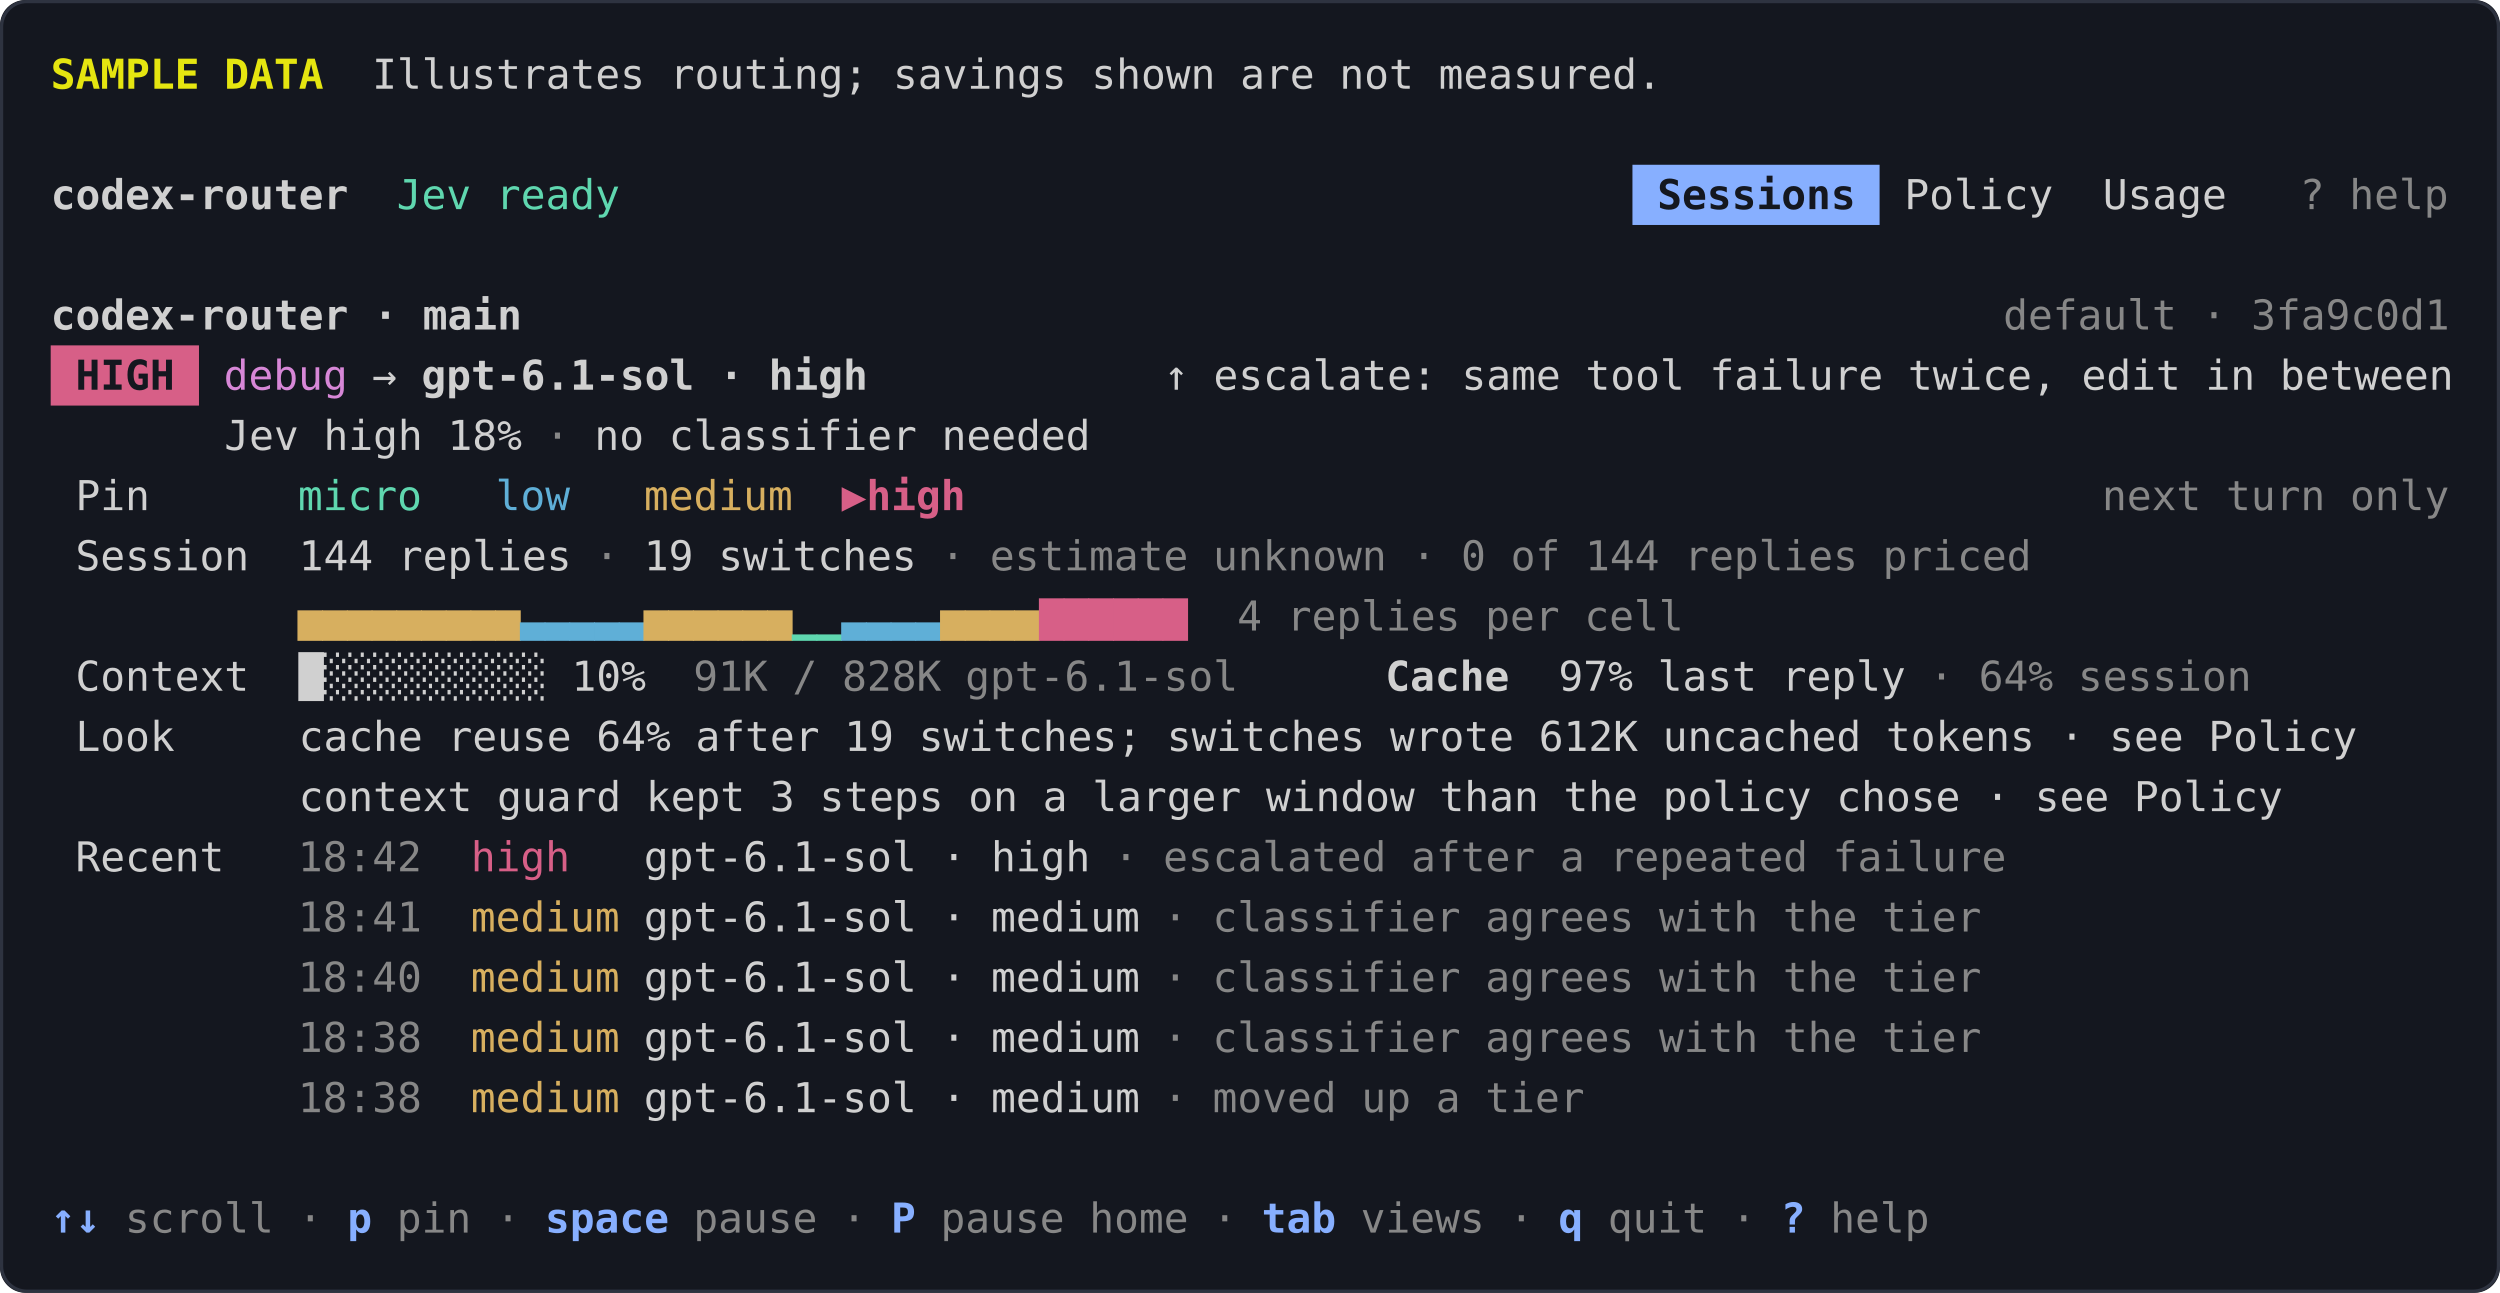
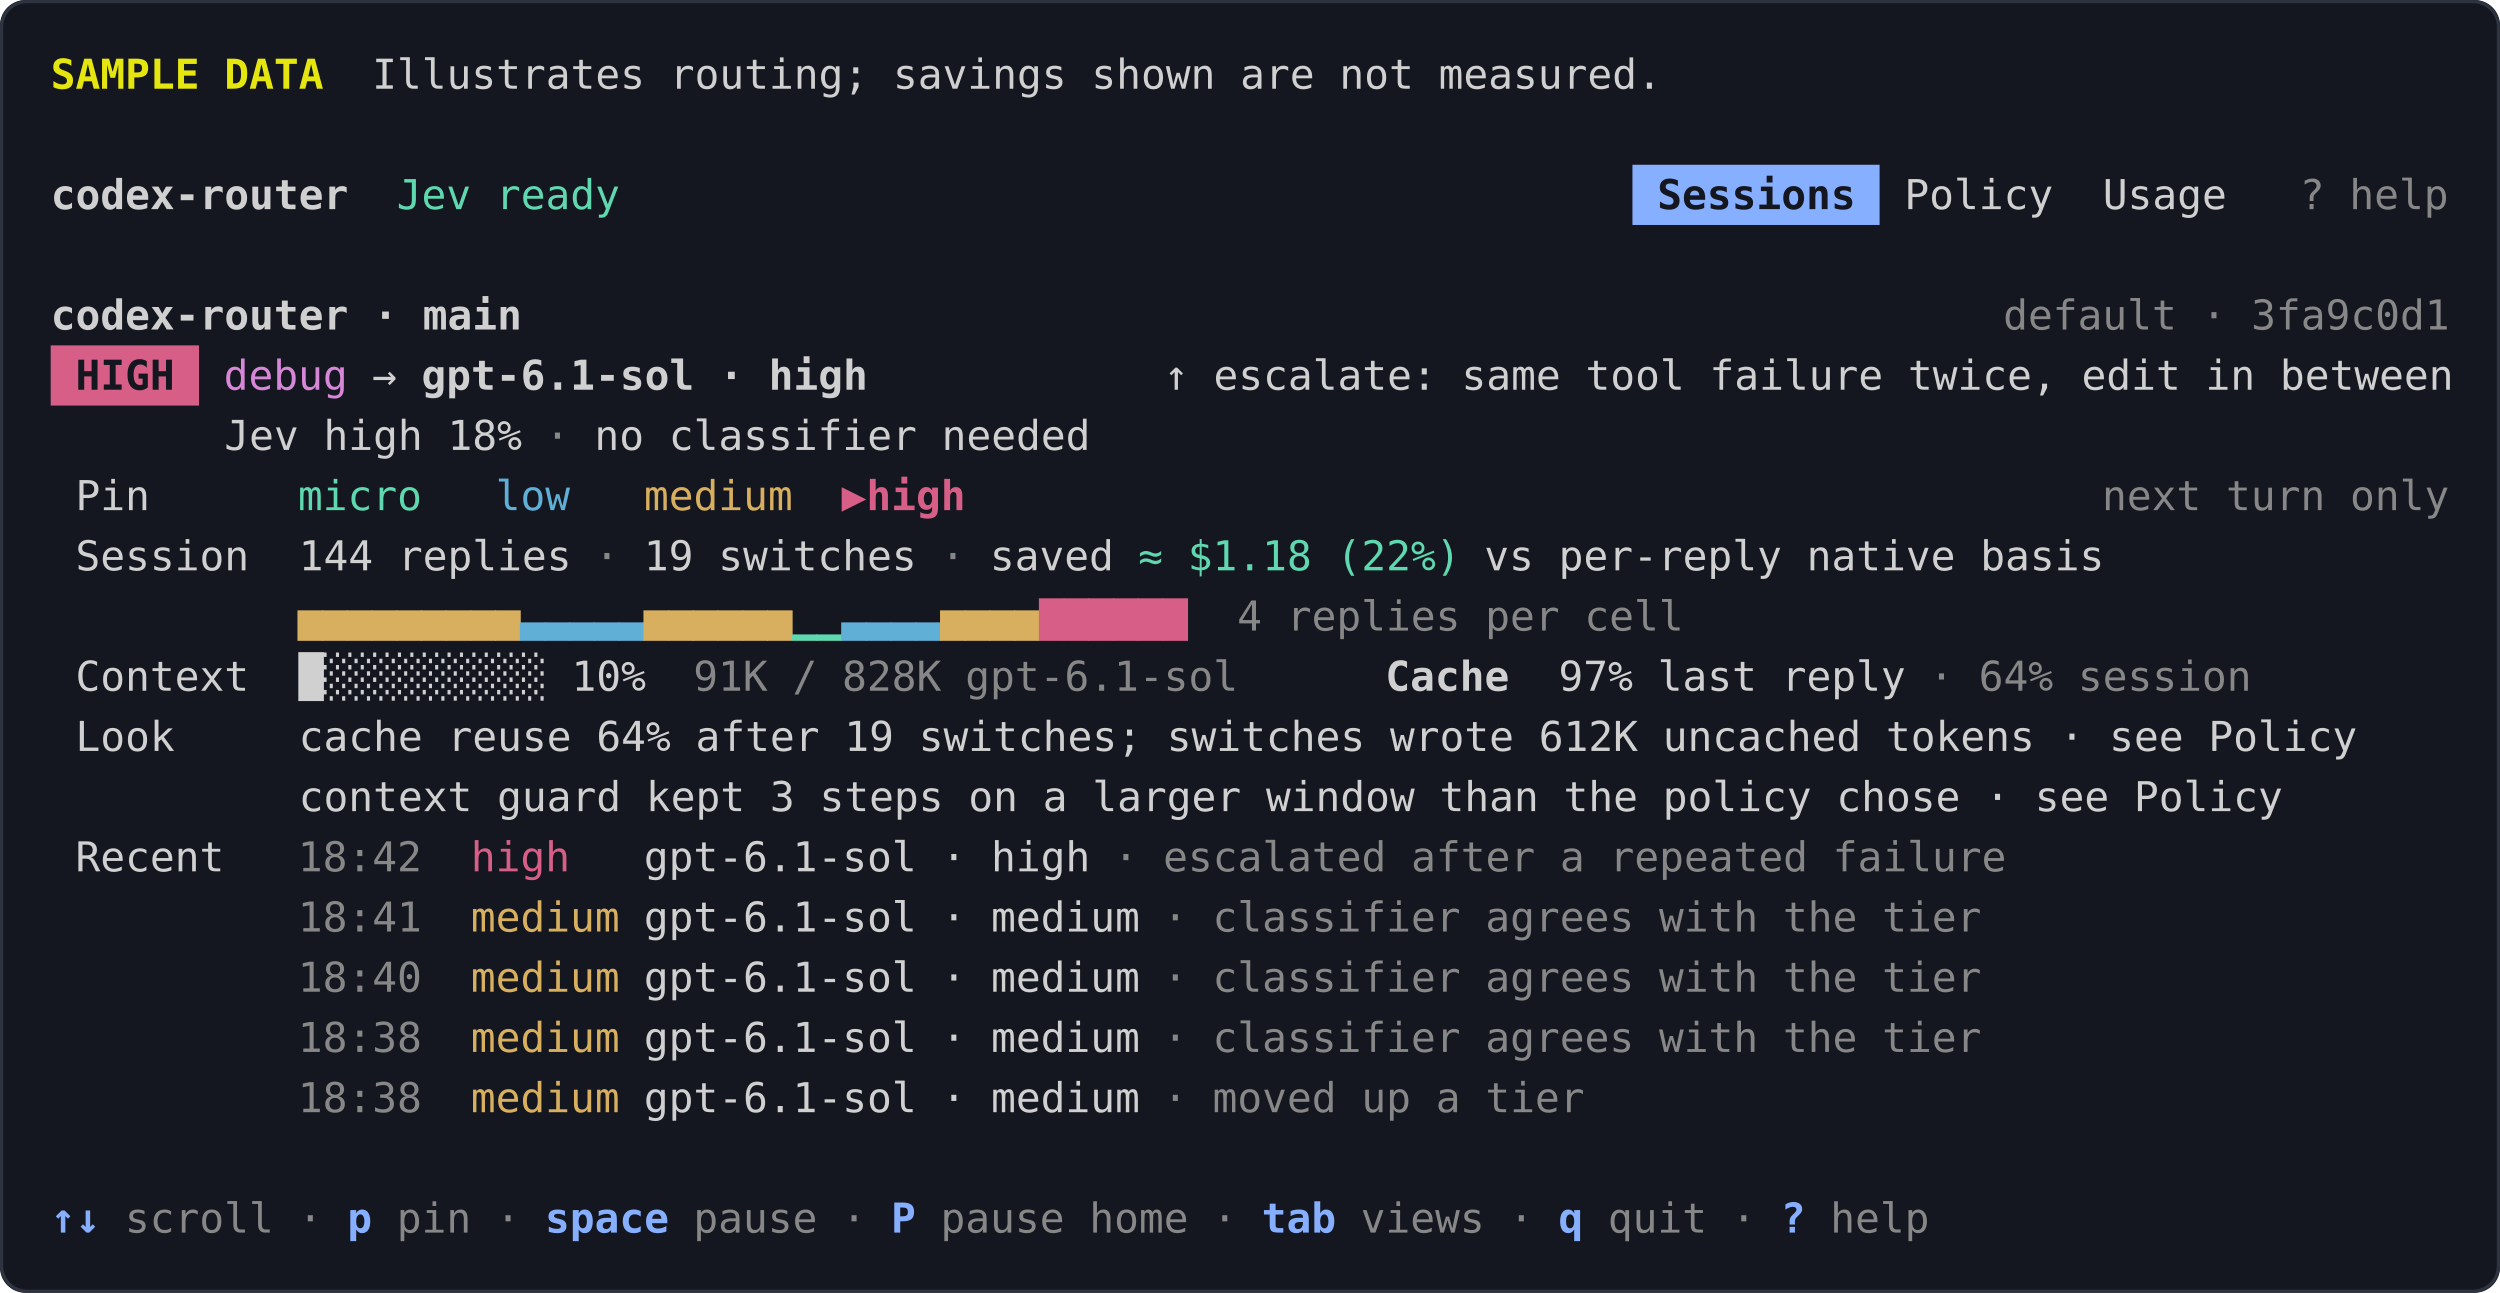
<svg xmlns="http://www.w3.org/2000/svg" viewBox="0 0 789 408" width="789" height="408" role="img" aria-labelledby="title desc">
  <style>text { font-family: ui-monospace, SFMono-Regular, Menlo, Consolas, 'DejaVu Sans Mono', monospace; font-size: 13px; }</style>
  <rect width="789" height="408" rx="8" fill="#14171f" />
  <rect x="0.5" y="0.5" width="788" height="407" rx="8" fill="none" stroke="#2e3340" />
  <text x="16.0" y="28.0" fill="#e5e510" font-weight="700" xml:space="preserve">SAMPLE DATA</text>
  <text x="101.8" y="28.0" fill="#d0d0d0" xml:space="preserve">  Illustrates routing; savings shown are not measured.</text>
  <text x="16.0" y="66.0" fill="#d0d0d0" font-weight="700" xml:space="preserve">codex-router</text>
  <text x="125.2" y="66.0" fill="#5fd7af" xml:space="preserve">Jev ready</text>
  <rect x="515.2" y="52.0" width="78.0" height="19" fill="#87afff" />
  <text x="515.2" y="66.0" fill="#14171f" font-weight="700" xml:space="preserve"> Sessions </text>
  <text x="593.2" y="66.0" fill="#d0d0d0" xml:space="preserve"> Policy  Usage   </text>
  <text x="725.8" y="66.0" fill="#878787" xml:space="preserve">? help</text>
  <text x="16.0" y="104.0" fill="#d0d0d0" font-weight="700" xml:space="preserve">codex-router · main</text>
  <text x="632.2" y="104.0" fill="#878787" xml:space="preserve">default · 3fa9c0d1</text>
  <rect x="16.0" y="109.0" width="46.8" height="19" fill="#d75f87" />
  <text x="16.0" y="123.0" fill="#14171f" font-weight="700" xml:space="preserve"> HIGH </text>
  <text x="70.6" y="123.0" fill="#d787d7" xml:space="preserve">debug</text>
  <text x="109.6" y="123.0" fill="#d0d0d0" xml:space="preserve"> → </text>
  <text x="133.0" y="123.0" fill="#d0d0d0" font-weight="700" xml:space="preserve">gpt-6.1-sol · high</text>
  <text x="273.4" y="123.0" fill="#d0d0d0" xml:space="preserve">            ↑ escalate: same tool failure twice, edit in between</text>
  <text x="16.0" y="142.0" fill="#d0d0d0" xml:space="preserve">       Jev high 18%</text>
  <text x="164.2" y="142.0" fill="#878787" xml:space="preserve"> · </text>
  <text x="187.6" y="142.0" fill="#d0d0d0" xml:space="preserve">no classifier needed</text>
  <text x="16.0" y="161.0" fill="#d0d0d0" xml:space="preserve"> Pin     </text>
  <text x="86.2" y="161.0" fill="#5fd7af" xml:space="preserve"> micro  </text>
  <text x="148.6" y="161.0" fill="#5fafd7" xml:space="preserve"> low  </text>
  <text x="195.4" y="161.0" fill="#d7af5f" xml:space="preserve"> medium  </text>
  <text x="265.6" y="161.0" fill="#d75f87" font-weight="700" xml:space="preserve">▶high  </text>
  <text x="663.4" y="161.0" fill="#878787" xml:space="preserve">next turn only</text>
  <text x="16.0" y="180.0" fill="#d0d0d0" xml:space="preserve"> Session  144 replies</text>
  <text x="179.8" y="180.0" fill="#878787" xml:space="preserve"> · </text>
  <text x="203.2" y="180.0" fill="#d0d0d0" xml:space="preserve">19 switches</text>
  <text x="289.0" y="180.0" fill="#878787" xml:space="preserve"> · </text>
-   <text x="312.4" y="180.0" fill="#878787" xml:space="preserve">estimate unknown · 0 of 144 replies priced</text>
+   <text x="312.4" y="180.0" fill="#d0d0d0" xml:space="preserve">saved </text>
+   <text x="359.2" y="180.0" fill="#5fd7af" xml:space="preserve">≈ $1.18 (22%)</text>
+   <text x="460.6" y="180.0" fill="#d0d0d0" xml:space="preserve"> vs per-reply native basis</text>
  <text x="94.0" y="199.0" fill="#d7af5f" xml:space="preserve">▅</text>
  <text x="101.8" y="199.0" fill="#d7af5f" xml:space="preserve">▅</text>
  <text x="109.6" y="199.0" fill="#d7af5f" xml:space="preserve">▅</text>
  <text x="117.4" y="199.0" fill="#d7af5f" xml:space="preserve">▅</text>
  <text x="125.2" y="199.0" fill="#d7af5f" xml:space="preserve">▅</text>
  <text x="133.0" y="199.0" fill="#d7af5f" xml:space="preserve">▅</text>
  <text x="140.8" y="199.0" fill="#d7af5f" xml:space="preserve">▅</text>
  <text x="148.6" y="199.0" fill="#d7af5f" xml:space="preserve">▅</text>
  <text x="156.4" y="199.0" fill="#d7af5f" xml:space="preserve">▅</text>
  <text x="164.2" y="199.0" fill="#5fafd7" xml:space="preserve">▃</text>
  <text x="172.0" y="199.0" fill="#5fafd7" xml:space="preserve">▃</text>
  <text x="179.8" y="199.0" fill="#5fafd7" xml:space="preserve">▃</text>
  <text x="187.6" y="199.0" fill="#5fafd7" xml:space="preserve">▃</text>
  <text x="195.4" y="199.0" fill="#5fafd7" xml:space="preserve">▃</text>
  <text x="203.2" y="199.0" fill="#d7af5f" xml:space="preserve">▅</text>
  <text x="211.0" y="199.0" fill="#d7af5f" xml:space="preserve">▅</text>
  <text x="218.8" y="199.0" fill="#d7af5f" xml:space="preserve">▅</text>
  <text x="226.6" y="199.0" fill="#d7af5f" xml:space="preserve">▅</text>
  <text x="234.4" y="199.0" fill="#d7af5f" xml:space="preserve">▅</text>
  <text x="242.2" y="199.0" fill="#d7af5f" xml:space="preserve">▅</text>
  <text x="250.0" y="199.0" fill="#5fd7af" xml:space="preserve">▁</text>
  <text x="257.8" y="199.0" fill="#5fd7af" xml:space="preserve">▁</text>
  <text x="265.6" y="199.0" fill="#5fafd7" xml:space="preserve">▃</text>
  <text x="273.4" y="199.0" fill="#5fafd7" xml:space="preserve">▃</text>
  <text x="281.2" y="199.0" fill="#5fafd7" xml:space="preserve">▃</text>
  <text x="289.0" y="199.0" fill="#5fafd7" xml:space="preserve">▃</text>
  <text x="296.8" y="199.0" fill="#d7af5f" xml:space="preserve">▅</text>
  <text x="304.6" y="199.0" fill="#d7af5f" xml:space="preserve">▅</text>
  <text x="312.4" y="199.0" fill="#d7af5f" xml:space="preserve">▅</text>
  <text x="320.2" y="199.0" fill="#d7af5f" xml:space="preserve">▅</text>
  <text x="328.0" y="199.0" fill="#d75f87" xml:space="preserve">▇</text>
  <text x="335.8" y="199.0" fill="#d75f87" xml:space="preserve">▇</text>
  <text x="343.6" y="199.0" fill="#d75f87" xml:space="preserve">▇</text>
  <text x="351.4" y="199.0" fill="#d75f87" xml:space="preserve">▇</text>
  <text x="359.2" y="199.0" fill="#d75f87" xml:space="preserve">▇</text>
  <text x="367.0" y="199.0" fill="#d75f87" xml:space="preserve">▇</text>
  <text x="374.8" y="199.0" fill="#878787" xml:space="preserve">  4 replies per cell</text>
  <text x="16.0" y="218.0" fill="#d0d0d0" xml:space="preserve"> Context  █░░░░░░░░░ 10%  </text>
  <text x="218.8" y="218.0" fill="#878787" xml:space="preserve">91K / 828K</text>
  <text x="296.8" y="218.0" fill="#878787" xml:space="preserve"> gpt-6.1-sol</text>
  <text x="437.2" y="218.0" fill="#d0d0d0" font-weight="700" xml:space="preserve">Cache</text>
  <text x="476.2" y="218.0" fill="#d0d0d0" xml:space="preserve">  97% last reply</text>
  <text x="601.0" y="218.0" fill="#878787" xml:space="preserve"> · 64% session</text>
  <text x="16.0" y="237.0" fill="#d0d0d0" xml:space="preserve"> Look     cache reuse 64% after 19 switches; switches wrote 612K uncached tokens · see Policy</text>
  <text x="16.0" y="256.0" fill="#d0d0d0" xml:space="preserve">          context guard kept 3 steps on a larger window than the policy chose · see Policy</text>
  <text x="16.0" y="275.0" fill="#d0d0d0" xml:space="preserve"> Recent   </text>
  <text x="94.0" y="275.0" fill="#878787" xml:space="preserve">18:42  </text>
  <text x="148.6" y="275.0" fill="#d75f87" xml:space="preserve">high   </text>
  <text x="203.2" y="275.0" fill="#d0d0d0" xml:space="preserve">gpt-6.1-sol · high</text>
  <text x="343.6" y="275.0" fill="#878787" xml:space="preserve"> · escalated after a repeated failure</text>
  <text x="94.0" y="294.0" fill="#878787" xml:space="preserve">18:41  </text>
  <text x="148.6" y="294.0" fill="#d7af5f" xml:space="preserve">medium </text>
  <text x="203.2" y="294.0" fill="#d0d0d0" xml:space="preserve">gpt-6.1-sol · medium</text>
  <text x="359.2" y="294.0" fill="#878787" xml:space="preserve"> · classifier agrees with the tier</text>
  <text x="94.0" y="313.0" fill="#878787" xml:space="preserve">18:40  </text>
  <text x="148.6" y="313.0" fill="#d7af5f" xml:space="preserve">medium </text>
  <text x="203.2" y="313.0" fill="#d0d0d0" xml:space="preserve">gpt-6.1-sol · medium</text>
  <text x="359.2" y="313.0" fill="#878787" xml:space="preserve"> · classifier agrees with the tier</text>
  <text x="94.0" y="332.0" fill="#878787" xml:space="preserve">18:38  </text>
  <text x="148.6" y="332.0" fill="#d7af5f" xml:space="preserve">medium </text>
  <text x="203.2" y="332.0" fill="#d0d0d0" xml:space="preserve">gpt-6.1-sol · medium</text>
  <text x="359.2" y="332.0" fill="#878787" xml:space="preserve"> · classifier agrees with the tier</text>
  <text x="94.0" y="351.0" fill="#878787" xml:space="preserve">18:38  </text>
  <text x="148.6" y="351.0" fill="#d7af5f" xml:space="preserve">medium </text>
  <text x="203.2" y="351.0" fill="#d0d0d0" xml:space="preserve">gpt-6.1-sol · medium</text>
  <text x="359.2" y="351.0" fill="#878787" xml:space="preserve"> · moved up a tier</text>
  <text x="16.0" y="389.0" fill="#87afff" font-weight="700" xml:space="preserve">↑↓</text>
  <text x="31.6" y="389.0" fill="#878787" xml:space="preserve"> scroll</text>
  <text x="86.2" y="389.0" fill="#878787" xml:space="preserve"> · </text>
  <text x="109.6" y="389.0" fill="#87afff" font-weight="700" xml:space="preserve">p</text>
  <text x="117.4" y="389.0" fill="#878787" xml:space="preserve"> pin</text>
  <text x="148.6" y="389.0" fill="#878787" xml:space="preserve"> · </text>
  <text x="172.0" y="389.0" fill="#87afff" font-weight="700" xml:space="preserve">space</text>
  <text x="211.0" y="389.0" fill="#878787" xml:space="preserve"> pause</text>
  <text x="257.8" y="389.0" fill="#878787" xml:space="preserve"> · </text>
  <text x="281.2" y="389.0" fill="#87afff" font-weight="700" xml:space="preserve">P</text>
  <text x="289.0" y="389.0" fill="#878787" xml:space="preserve"> pause home</text>
  <text x="374.8" y="389.0" fill="#878787" xml:space="preserve"> · </text>
  <text x="398.2" y="389.0" fill="#87afff" font-weight="700" xml:space="preserve">tab</text>
  <text x="421.6" y="389.0" fill="#878787" xml:space="preserve"> views</text>
  <text x="468.4" y="389.0" fill="#878787" xml:space="preserve"> · </text>
  <text x="491.8" y="389.0" fill="#87afff" font-weight="700" xml:space="preserve">q</text>
  <text x="499.6" y="389.0" fill="#878787" xml:space="preserve"> quit</text>
  <text x="538.6" y="389.0" fill="#878787" xml:space="preserve"> · </text>
  <text x="562.0" y="389.0" fill="#87afff" font-weight="700" xml:space="preserve">?</text>
  <text x="569.8" y="389.0" fill="#878787" xml:space="preserve"> help</text>
</svg>
